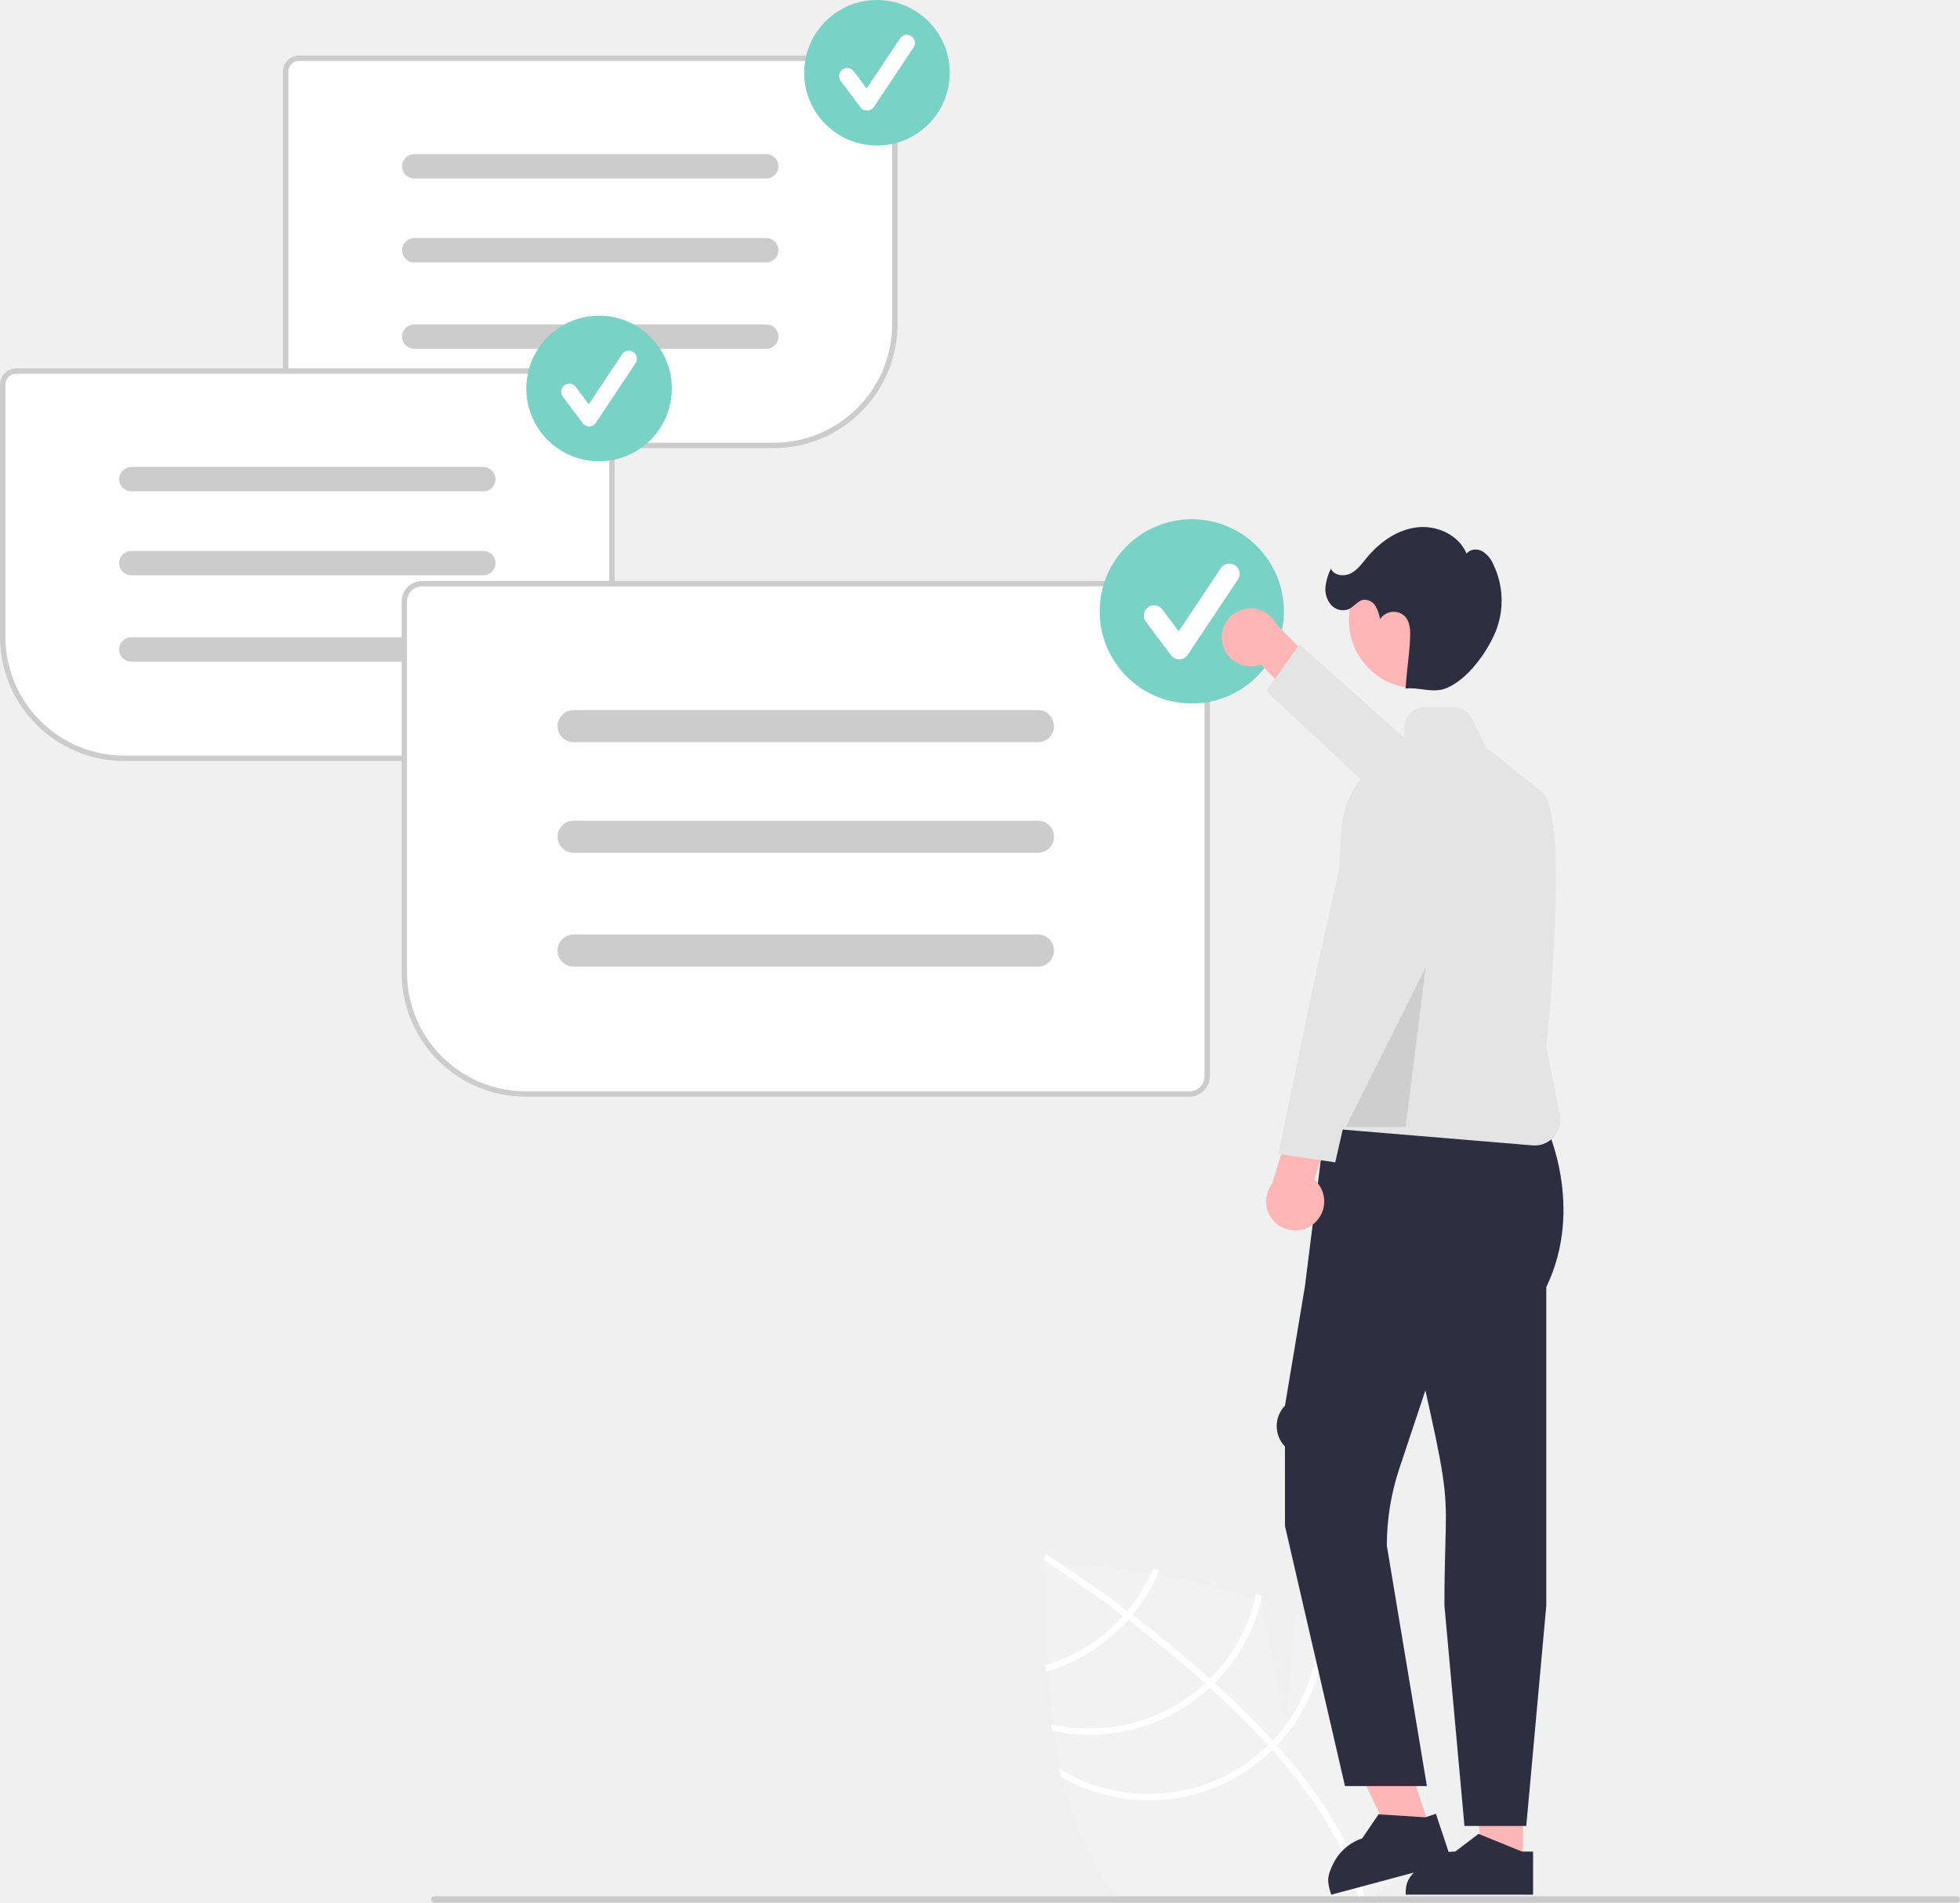
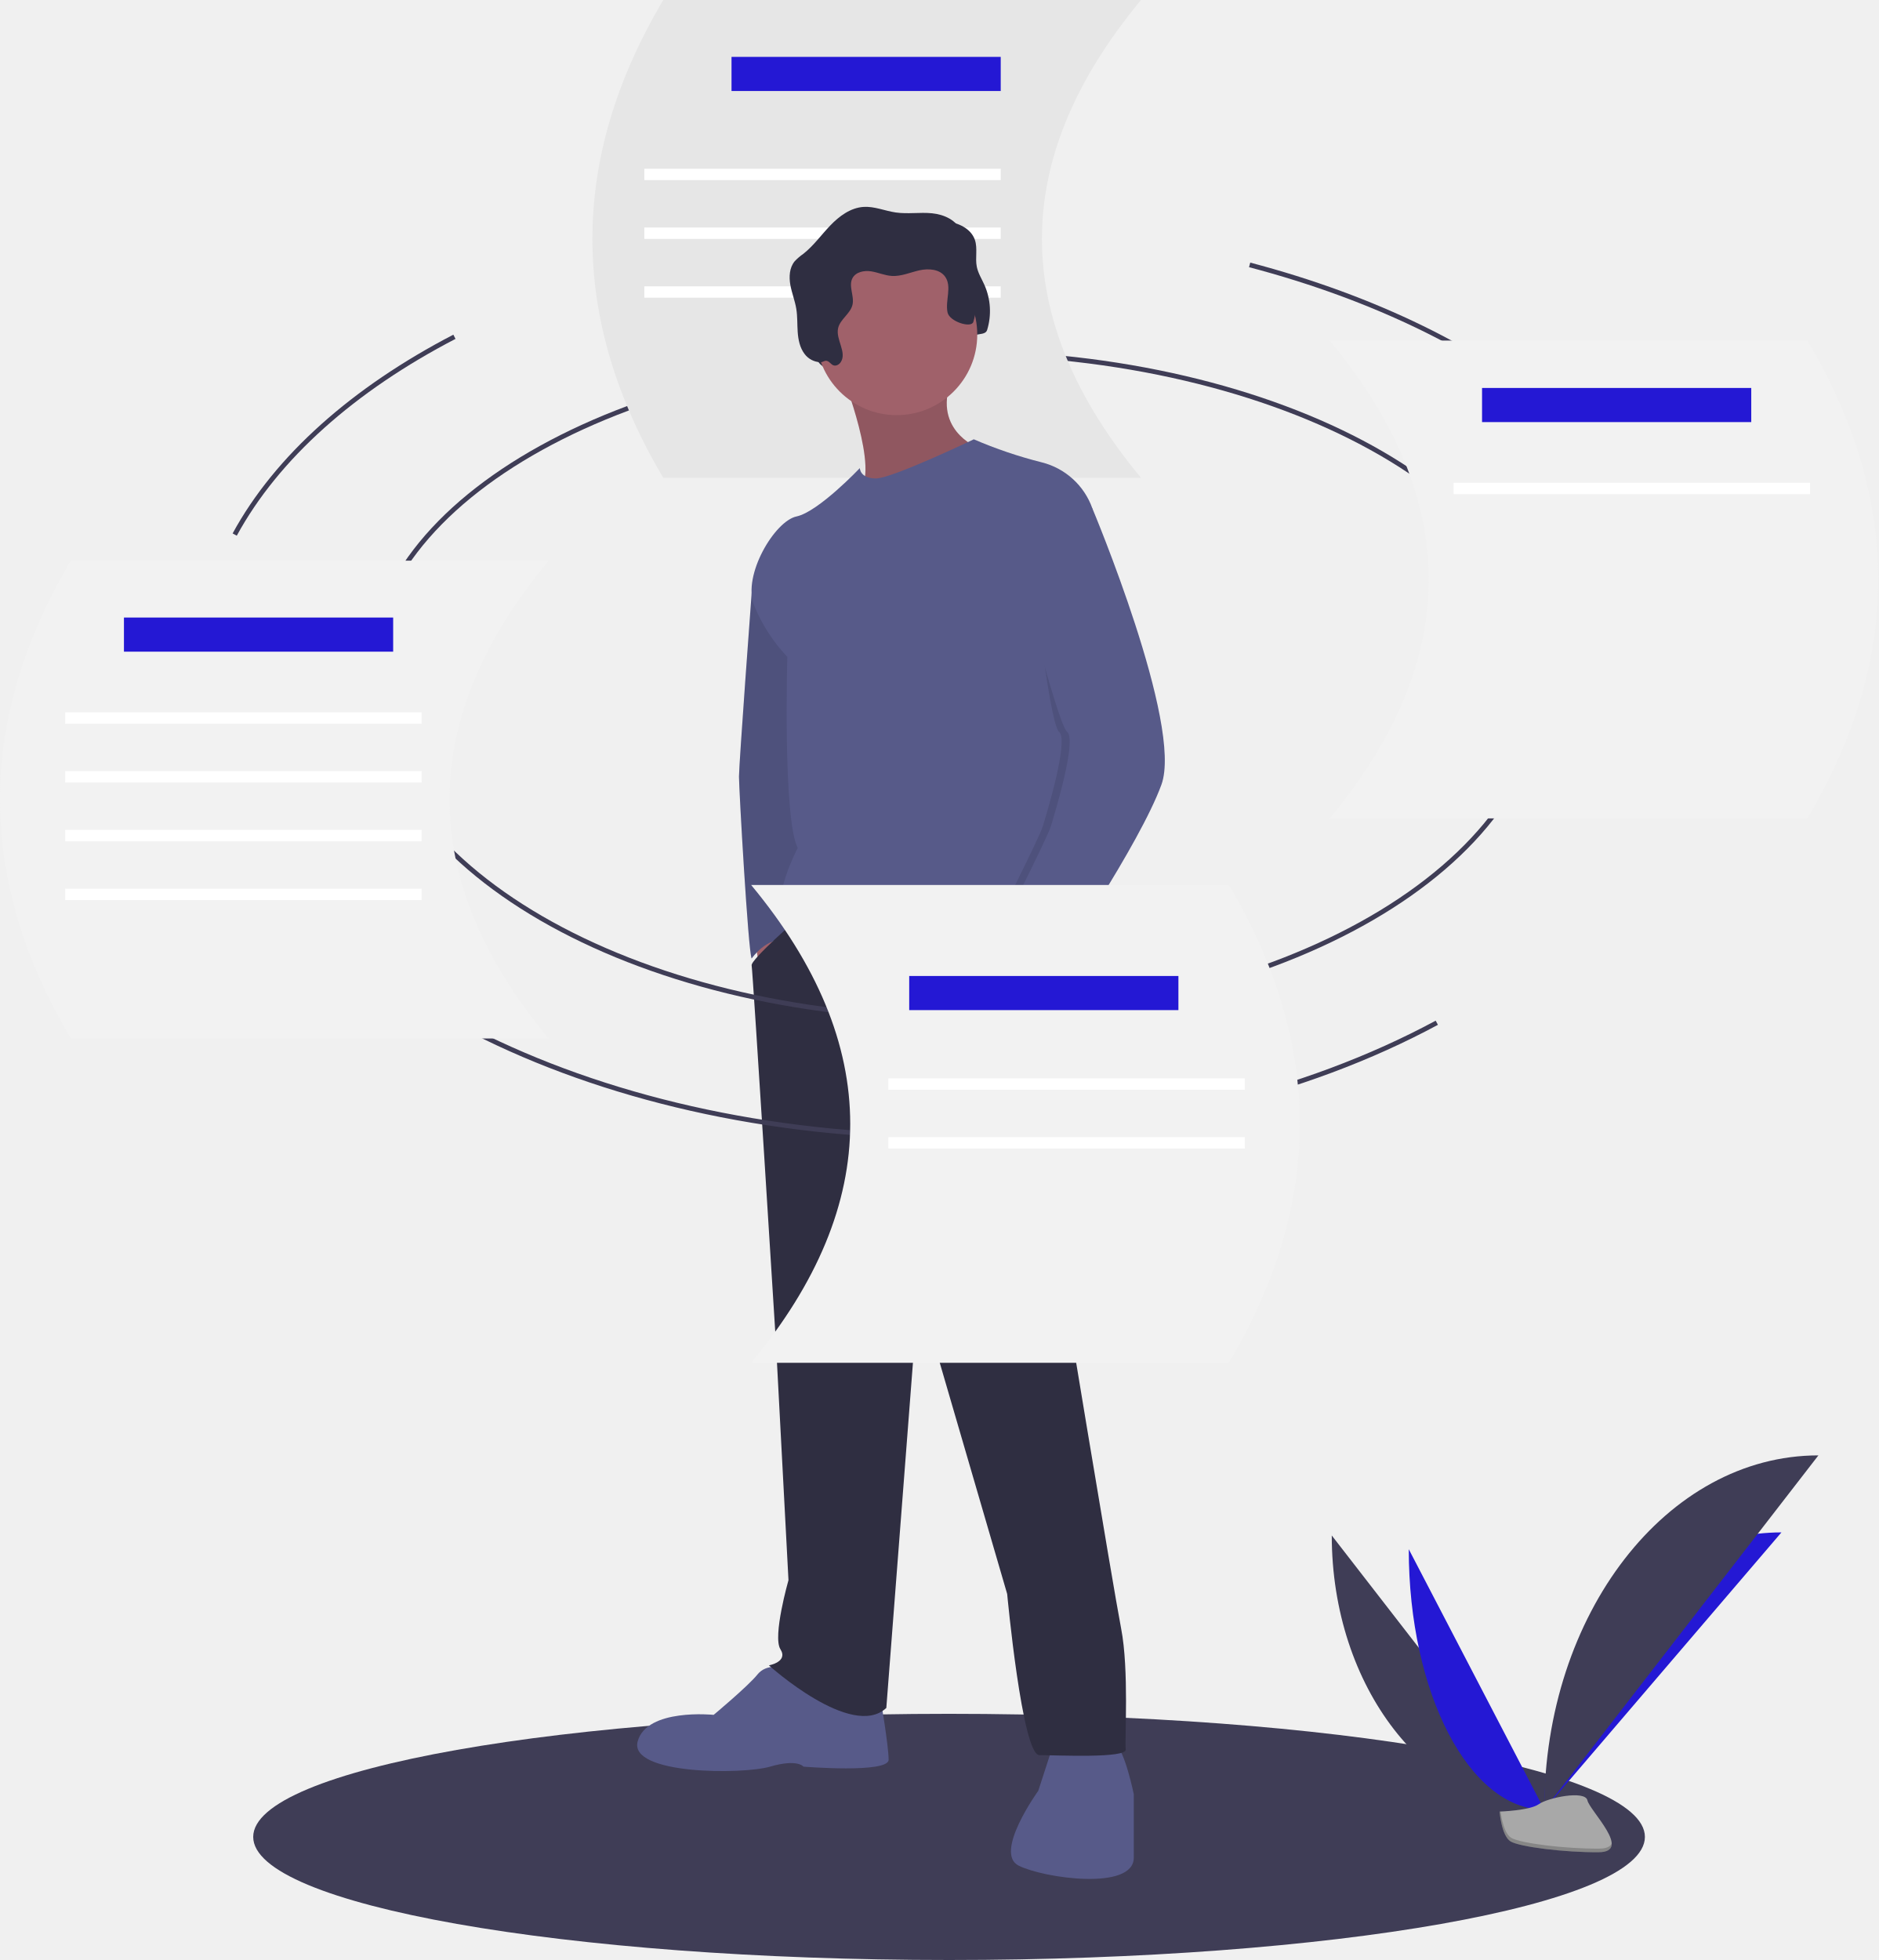
- <svg xmlns="http://www.w3.org/2000/svg" data-name="Layer 1" width="726.423" height="705.12" viewBox="0 0 726.423 705.12">
-   <path d="M745.618,799.922c-.76.8-1.55,1.59-2.35,2.38H652.047c-.75-.77-1.49-1.56-2.23-2.38-.03-.03-.06-.07-.09-.1-9.91-10.98-16.15-26.94-20.04-43.77-.25-1.02-.47-2.05-.69-3.09-1.02-4.73-1.85-9.51-2.53-14.25-.12-.82-.24-1.64-.34-2.46-.92-6.81-1.54-13.51-1.94-19.8-.05-.81-.1-1.6-.15-2.39a324.829,324.829,0,0,1-.02-37.6s.12,0,.35.01c.67.03,2.28.1,4.65.24,6.53.4,18.85,1.4,33.34,3.76.79.13,1.59.27,2.39.41a252.149,252.149,0,0,1,36.17,8.76c.74.25,1.47.5,2.21.75l.01.05,9.07,45.51,3.76-40.51c2.99,1.35,5.9,2.79,8.69,4.33.78.43,1.54.86,2.29,1.3a72.111,72.111,0,0,1,17.17,13.54C773.868,747.582,767.497,777.052,745.618,799.922Z" transform="translate(-235.8247 -97.18208)" fill="#f2f2f2" />
-   <path d="M707.497,742.215l1.581,1.752c18.279,20.458,29.188,39.448,32.549,56.719.053.251.09.501.144.752l-1.169.222-1.127.199c-3.43-18.83-16.201-38.296-32.14-56.144-.508-.58-1.024-1.169-1.557-1.742-6.814-7.496-14.14-14.687-21.548-21.411-.569-.525-1.154-1.052-1.739-1.578-9.824-8.825-19.707-16.808-28.521-23.538-.621-.478-1.25-.949-1.872-1.411-14.965-11.329-26.577-18.839-29.165-20.485-.312-.206-.489-.315-.529-.341l.613-.978.001-.017.621-.986c.04.027.634.388,1.706,1.088,4.028,2.597,14.856,9.744,28.326,19.905.605.461,1.235.932,1.855,1.41,7.158,5.454,14.988,11.703,22.894,18.543q2.983,2.572,5.818,5.137c.594.518,1.179,1.045,1.748,1.57Q698,731.781,707.497,742.215Z" transform="translate(-235.8247 -97.18208)" fill="#fff" />
-   <path d="M663.218,678.532c-.27.65-.56,1.3-.86,1.94a62.382,62.382,0,0,1-8.69,13.75c-.51.6-1.03,1.21-1.57,1.81q-2.19,2.415-4.66,4.67a62.595,62.595,0,0,1-23.4,13.36c-.28.09-.55.18-.83.26.05.79.1,1.57.15,2.38.28-.08.55-.16.83-.25a64.849,64.849,0,0,0,24.81-14.02,66.938,66.938,0,0,0,4.97-4.99c.54-.59,1.06-1.2,1.56-1.81a64.419,64.419,0,0,0,9.22-14.75c.28-.64.56-1.28.83-1.93C664.778,678.812,663.988,678.672,663.218,678.532Z" transform="translate(-235.8247 -97.18208)" fill="#fff" />
-   <path d="M701.328,687.872c-.12.59-.26,1.18-.41,1.77a62.564,62.564,0,0,1-16.68,29.67c-.57.57-1.15,1.13-1.75,1.67-.17.17-.36.35-.54.51a63.024,63.024,0,0,1-55.82,14.76c-.23-.04-.47-.1-.7-.15.12.82.23,1.65.36,2.47.23.05.45.1.68.14a65.359,65.359,0,0,0,57.04-15.49c.24-.22.49-.43.72-.66.6-.56,1.18-1.12,1.76-1.68a65.028,65.028,0,0,0,17.15-30.44q.225-.9.42-1.8C702.817,688.382,702.078,688.122,701.328,687.872Z" transform="translate(-235.8247 -97.18208)" fill="#fff" />
-   <path d="M724.658,698.082c.01.56.01,1.13,0,1.69a62.703,62.703,0,0,1-17.16,42.44c-.56.6-1.14,1.18-1.72,1.76-.63.61-1.26,1.22-1.91,1.8a63.162,63.162,0,0,1-74.87,7.19,6.713,6.713,0,0,1-.58-.34c.24,1.06.48,2.1.74,3.14.18.1.35.2.53.29a65.505,65.505,0,0,0,75.74-8.54c.65-.59,1.3-1.18,1.91-1.8.6-.57,1.17-1.15,1.74-1.75a65.251,65.251,0,0,0,17.87-42.89q.03-.81.03-1.62C726.218,698.982,725.437,698.532,724.658,698.082Z" transform="translate(-235.8247 -97.18208)" fill="#fff" />
-   <path d="M522.492,262.76H346.707a5.524,5.524,0,0,1-5.518-5.518V123.768a5.524,5.524,0,0,1,5.518-5.518H562.475a5.524,5.524,0,0,1,5.518,5.518v93.493A45.551,45.551,0,0,1,522.492,262.76Z" transform="translate(-235.8247 -97.18208)" fill="#fff" />
-   <path d="M522.492,263.26H346.707a6.025,6.025,0,0,1-6.018-6.018V123.768a6.025,6.025,0,0,1,6.018-6.018H562.475a6.024,6.024,0,0,1,6.018,6.018v93.493A46.052,46.052,0,0,1,522.492,263.26ZM346.707,119.75a4.023,4.023,0,0,0-4.018,4.018v133.475a4.022,4.022,0,0,0,4.018,4.018H522.492a44.05,44.05,0,0,0,44-44V123.768a4.023,4.023,0,0,0-4.018-4.018Z" transform="translate(-235.8247 -97.18208)" fill="#ccc" />
-   <path d="M519.823,163.327H389.358a4.516,4.516,0,0,1,0-9.032H519.823a4.516,4.516,0,0,1,0,9.032Z" transform="translate(-235.8247 -97.18208)" fill="#ccc" />
-   <path d="M519.823,194.437H389.358a4.516,4.516,0,0,1,0-9.032H519.823a4.516,4.516,0,1,1,0,9.032Z" transform="translate(-235.8247 -97.18208)" fill="#ccc" />
-   <path d="M519.823,226.437H389.358a4.516,4.516,0,0,1,0-9.032H519.823a4.516,4.516,0,1,1,0,9.032Z" transform="translate(-235.8247 -97.18208)" fill="#ccc" />
-   <circle cx="325.03" cy="26.968" r="26.969" fill="#7ad2c6" />
-   <path d="M557.176,138.186a2.999,2.999,0,0,1-2.4-1.2l-7.357-9.81a3,3,0,1,1,4.8-3.6l4.813,6.417,12.363-18.544a3,3,0,1,1,4.992,3.328L559.672,136.851a3.001,3.001,0,0,1-2.413,1.335C557.231,138.186,557.203,138.186,557.176,138.186Z" transform="translate(-235.8247 -97.18208)" fill="#fff" />
-   <path d="M457.61,378.689H281.825a45.551,45.551,0,0,1-45.5-45.5V239.696a5.525,5.525,0,0,1,5.518-5.518H457.61a5.525,5.525,0,0,1,5.518,5.518v133.475A5.525,5.525,0,0,1,457.61,378.689Z" transform="translate(-235.8247 -97.18208)" fill="#fff" />
-   <path d="M457.61,379.189H281.825a46.052,46.052,0,0,1-46-46V239.696a6.025,6.025,0,0,1,6.018-6.018H457.61a6.025,6.025,0,0,1,6.018,6.018v133.475A6.025,6.025,0,0,1,457.61,379.189ZM241.843,235.678a4.023,4.023,0,0,0-4.018,4.018v93.493a44.05,44.05,0,0,0,44,44H457.61a4.023,4.023,0,0,0,4.018-4.018V239.696a4.023,4.023,0,0,0-4.018-4.018Z" transform="translate(-235.8247 -97.18208)" fill="#ccc" />
-   <path d="M414.959,279.255H284.494a4.516,4.516,0,1,1,0-9.032H414.959a4.516,4.516,0,1,1,0,9.032Z" transform="translate(-235.8247 -97.18208)" fill="#ccc" />
-   <path d="M414.959,310.366H284.494a4.516,4.516,0,0,1,0-9.032H414.959a4.516,4.516,0,1,1,0,9.032Z" transform="translate(-235.8247 -97.18208)" fill="#ccc" />
-   <path d="M414.959,342.366H284.494a4.516,4.516,0,0,1,0-9.032H414.959a4.516,4.516,0,1,1,0,9.032Z" transform="translate(-235.8247 -97.18208)" fill="#ccc" />
-   <circle cx="222.03" cy="143.969" r="26.969" fill="#7ad2c6" />
-   <path d="M454.176,255.186a2.999,2.999,0,0,1-2.4-1.2l-7.357-9.81a3,3,0,1,1,4.8-3.6l4.813,6.417,12.363-18.544a3,3,0,0,1,4.992,3.328L456.672,253.851a3.001,3.001,0,0,1-2.413,1.335C454.231,255.186,454.203,255.186,454.176,255.186Z" transform="translate(-235.8247 -97.18208)" fill="#fff" />
-   <path d="M676.635,503.103H430.671a45.551,45.551,0,0,1-45.5-45.5V320.089a7.121,7.121,0,0,1,7.113-7.113H676.635a7.121,7.121,0,0,1,7.112,7.113V495.989A7.121,7.121,0,0,1,676.635,503.103Z" transform="translate(-235.8247 -97.18208)" fill="#fff" />
-   <path d="M676.635,503.603H430.671a46.052,46.052,0,0,1-46-46V320.089a7.621,7.621,0,0,1,7.613-7.613H676.635a7.621,7.621,0,0,1,7.612,7.613V495.989A7.621,7.621,0,0,1,676.635,503.603ZM392.284,314.476a5.619,5.619,0,0,0-5.613,5.613V457.603a44.05,44.05,0,0,0,44,44H676.635a5.619,5.619,0,0,0,5.612-5.613V320.089a5.619,5.619,0,0,0-5.612-5.613Z" transform="translate(-235.8247 -97.18208)" fill="#ccc" />
-   <path d="M620.426,372.222H448.492a5.952,5.952,0,1,1,0-11.903H620.426a5.952,5.952,0,1,1,0,11.903Z" transform="translate(-235.8247 -97.18208)" fill="#ccc" />
-   <path d="M620.426,413.221H448.492a5.952,5.952,0,1,1,0-11.903H620.426a5.952,5.952,0,1,1,0,11.903Z" transform="translate(-235.8247 -97.18208)" fill="#ccc" />
-   <path d="M620.426,455.393H448.492a5.952,5.952,0,1,1,0-11.903H620.426a5.952,5.952,0,1,1,0,11.903Z" transform="translate(-235.8247 -97.18208)" fill="#ccc" />
-   <circle cx="441.703" cy="226.559" r="34.139" fill="#7ad2c6" />
-   <path d="M672.871,341.509a3.796,3.796,0,0,1-3.038-1.519l-9.314-12.418a3.797,3.797,0,1,1,6.076-4.557l6.093,8.124L688.339,307.664a3.798,3.798,0,0,1,6.319,4.213l-18.627,27.941a3.799,3.799,0,0,1-3.054,1.69C672.941,341.508,672.906,341.509,672.871,341.509Z" transform="translate(-235.8247 -97.18208)" fill="#fff" />
-   <polygon points="530.145 677.866 516.256 682.511 491.729 631.148 512.229 624.292 530.145 677.866" fill="#ffb6b6" />
-   <path d="M774.015,787.327l-44.785,11.978-.189-.566c-1.557-4.656-1.208-6.641.984-11.034a18.261,18.261,0,0,1,10.618-9.228l.001-0,6.105-8.942,17.339,1.102,3.909-1.307Z" transform="translate(-235.8247 -97.18208)" fill="#2f2e41" />
-   <polygon points="564.461 690.925 549.816 690.925 542.848 634.435 564.464 634.436 564.461 690.925" fill="#ffb6b6" />
-   <path d="M804.021,799.304l-47.223-.002v-.597c0-4.91,1.912-6.526,5.384-9.997a18.261,18.261,0,0,1,12.996-5.383h.001l8.626-6.544,16.094,6.545,4.122 0Z" transform="translate(-235.8247 -97.18208)" fill="#2f2e41" />
-   <path d="M688.824,335.498a10.696,10.696,0,0,0,14.37,7.907l16.908,17.652,13.233-7.658-24.227-24.593a10.754,10.754,0,0,0-20.283,6.692Z" transform="translate(-235.8247 -97.18208)" fill="#ffb6b6" />
-   <polygon points="562.421 327.072 570.043 319.186 525.965 278.363 481.602 238.751 469.315 256.113 515.804 299.507 562.421 327.072" fill="#e4e4e4" />
-   <path d="M771.163,692.156c0-9.911.196-16.979.354-22.66.461-16.623.585-21.092-5.776-49.719l-1.634-7.352-9.635,28.904a90.541,90.541,0,0,0-4.657,28.596l14.855,89.132H734.307L712.07,662.697l-.01-29.475a10.873,10.873,0,0,1,0-15.112l7.388-44.159,7.478-59.513h81.907s14.455,29.962.09,59.682l-.002,118.073-7.422,81.64H778.586Z" transform="translate(-235.8247 -97.18208)" fill="#2f2e41" />
-   <path d="M803.825,521.641l-76.613-6.384-.398-.033,6.114-110.054a34.611,34.611,0,0,1,23.459-30.986v-7.702a7.198,7.198,0,0,1,7.19-7.19h11.194a7.151,7.151,0,0,1,6.431,3.974l5.474,10.947,20.699,16.559c10.223,8.179,1.995,90.176,1.553,94.503l5.006,25.031a9.505,9.505,0,0,1-9.297,11.368Q804.233,521.674,803.825,521.641Z" transform="translate(-235.8247 -97.18208)" fill="#e4e4e4" />
-   <path d="M722.692,550.699a10.696,10.696,0,0,0,.202-16.4l7.601-23.231-12.991-8.062-10.274,32.957a10.754,10.754,0,0,0,15.461,14.736Z" transform="translate(-235.8247 -97.18208)" fill="#ffb6b6" />
-   <polygon points="513.585 295.588 503.038 292.072 487.804 360.04 473.773 427.634 494.876 430.739 511.241 358.868 513.585 295.588" fill="#e4e4e4" />
-   <circle cx="525.103" cy="229.914" r="25.162" fill="#ffb6b6" />
-   <path d="M727.072,314.773a18.894,18.894,0,0,1,2.014-6.833c1.176,2.558,4.845,3.002,7.357,1.729,2.512-1.273,4.194-3.691,5.989-5.86,4.736-5.724,11.248-10.367,18.629-11.213,7.381-.846,15.516,2.88,18.305,9.766,1.251-1.738,3.922-1.931,5.81-.921a10.45,10.45,0,0,1,4.076,4.829,30.766,30.766,0,0,1,1.023,24.617c-3.108,7.865-10.783,18.461-18.701,21.429-4.807,1.802-9.663-.504-14.776,0,.268-5.58,1.35-12.464,1.617-18.044.147-3.056.168-6.475-1.919-8.711a6.025,6.025,0,0,0-9.192,1.073,13.842,13.842,0,0,0-1.726-4.921,4.708,4.708,0,0,0-4.42-2.264c-2.135.35-3.453,2.541-5.413,3.459a5.882,5.882,0,0,1-6.537-1.499A8.894,8.894,0,0,1,727.072,314.773Z" transform="translate(-235.8247 -97.18208)" fill="#2f2e41" />
-   <polygon points="528.36 358.563 498.809 417.665 520.973 417.665 528.36 358.563" opacity="0.1" />
-   <path d="M962.247,801.112a1.186,1.186,0,0,1-1.19,1.19h-564.29a1.19,1.19,0,0,1,0-2.38h564.29A1.186,1.186,0,0,1,962.247,801.112Z" transform="translate(-235.8247 -97.18208)" fill="#cacaca" />
+ <svg xmlns="http://www.w3.org/2000/svg" data-name="Layer 1" width="793.58" height="828" viewBox="0 0 793.58 828">
+   <ellipse cx="400.981" cy="776" rx="294" ry="52" fill="#3f3d56" />
+   <path d="M359.174,322.205c0-75.756,111.083-137.169,248.11-137.169s248.11,61.412,248.11,137.169" transform="translate(-203.2101 -36)" fill="none" stroke="#3f3d56" stroke-miterlimit="10" stroke-width="2" />
+   <path d="M685.298,237.851H483.447Q423.562,136.925,483.447,36H685.298Q601.565,136.925,685.298,237.851Z" transform="translate(-203.2101 -36)" fill="#e6e6e6" />
+   <rect x="309.072" y="24.03" width="113.741" height="14.418" fill="#2418d4" />
+   <rect x="272.227" y="71.289" width="150.587" height="4.806" fill="#fff" />
+   <rect x="272.227" y="96.119" width="150.587" height="4.806" fill="#fff" />
+   <rect x="272.227" y="120.95" width="150.587" height="4.806" fill="#fff" />
+   <path d="M765.887,684.659c0,64.016,40.16,115.817,89.791,115.817" transform="translate(-203.2101 -36)" fill="#3f3d56" />
+   <path d="M855.678,800.477c0-64.735,44.817-117.118,100.201-117.118" transform="translate(-203.2101 -36)" fill="#2418d4" />
+   <path d="M798.42,690.463c0,60.809,25.61,110.014,57.258,110.014" transform="translate(-203.2101 -36)" fill="#2418d4" />
+   <path d="M855.678,800.477c0-82.717,51.801-149.651,115.817-149.651" transform="translate(-203.2101 -36)" fill="#3f3d56" />
+   <path d="M836.788,801.293s12.734-.392,16.571-3.125,19.588-5.996,20.54-1.613,19.137,21.798,4.76,21.914-33.404-2.239-37.235-4.573S836.788,801.293,836.788,801.293Z" transform="translate(-203.2101 -36)" fill="#a8a8a8" />
+   <path d="M878.916,816.943c-14.376.116-33.404-2.239-37.235-4.573-2.917-1.777-4.079-8.153-4.468-11.094-.269.012-.425.017-.425.017s.807,10.27,4.637,12.603,22.858,4.689,37.235,4.572c4.15-.033,5.583-1.51,5.505-3.697C883.587,816.093,882.005,816.918,878.916,816.943Z" transform="translate(-203.2101 -36)" opacity="0.2" />
+   <path d="M561.04,193.682c1.169.536,2.575-.263,3.264-1.349,2.624-4.134-2.207-9.466-1.161-14.249.838-3.833,5.193-6.107,6.084-9.928.865-3.712-1.801-7.897.001-11.256,1.412-2.632,4.938-3.324,7.889-2.863s5.751,1.758,8.732,1.94c3.972.242,7.759-1.506,11.643-2.373s8.622-.527,10.907,2.731c2.934,4.184-.042,10.009.979,15.016.811,3.976,4.139,7.267,4.211,11.324.025,1.442-3.765.28-3.564,1.708s-1.59.171-.158.001a2.837,2.837,0,0,0,2.155-2.563c.17-1.189,2.405-1.586,2.38-2.787-.06-2.815,5.029-.917,5.868-3.605a27.261,27.261,0,0,0-1.114-19.017c-1.141-2.561-2.696-4.985-3.247-7.734-.748-3.733.429-7.74-.804-11.342-1.662-4.854-7.161-7.328-12.267-7.831s-10.294.397-15.371-.344c-4.548-.664-8.95-2.635-13.538-2.349-5.504.343-10.294,3.889-14.109,7.871s-7.052,8.562-11.385,11.973a22.329,22.329,0,0,0-3.651,3.143c-2.207,2.689-2.431,6.521-1.817,9.945s1.95,6.691,2.514,10.124c.53,3.226.367,6.522.595,9.784s.905,6.622,2.87,9.236a8.716,8.716,0,0,0,6.783,3.543c.918.021,1.694-.804,2.621-.589C559.508,192.11,560.011,193.21,561.04,193.682Z" transform="translate(-203.2101 -36)" fill="#2f2e41" />
+   <polygon points="318.546 394.707 321.95 415.619 328.759 406.378 324.868 392.275 318.546 394.707" fill="#a0616a" />
+   <path d="M526.133,272.651,520.773,286.777s-5.339,71.953-5.339,77.303,3.891,73.922,5.35,76.84c0,0,6.322-9.24,14.59-7.781s4.863-24.316,4.863-24.316l7.781-63.709-1.459-32.098Z" transform="translate(-203.2101 -36)" fill="#575a89" />
+   <path d="M526.133,272.651,520.773,286.777s-5.339,71.953-5.339,77.303,3.891,73.922,5.35,76.84c0,0,6.322-9.24,14.59-7.781s4.863-24.316,4.863-24.316l7.781-63.709-1.459-32.098Z" transform="translate(-203.2101 -36)" opacity="0.1" />
+   <path d="M559.203,194.838s16.049,40.851,6.809,48.633,51.551-13.131,51.551-13.131l-1.459-5.35s-19.939-7.781-10.213-30.152S559.203,194.838,559.203,194.838Z" transform="translate(-203.2101 -36)" fill="#a0616a" />
+   <path d="M559.203,194.838s16.049,40.851,6.809,48.633,51.551-13.131,51.551-13.131l-1.459-5.35s-19.939-7.781-10.213-30.152S559.203,194.838,559.203,194.838Z" transform="translate(-203.2101 -36)" opacity="0.1" />
+   <path d="M533.914,740.496s-6.809-1.945-10.699,2.918-18.48,17.021-18.48,17.021-28.207-2.918-32.098,11.185,44.256,14.103,55.928,10.699,14.103,0,14.103,0,35.988,2.918,35.988-2.918-3.404-25.775-3.404-25.775Z" transform="translate(-203.2101 -36)" fill="#575a89" />
+   <path d="M648.201,773.08l-6.322,19.453S622.912,818.795,633.611,824.145s48.633,10.699,48.633-3.404V793.992s-3.891-18.967-7.781-20.912S648.201,773.08,648.201,773.08Z" transform="translate(-203.2101 -36)" fill="#575a89" />
+   <path d="M540.802,423.591s-20.504,17.815-20.018,20.247S530.996,602.38,530.996,602.38L536.346,703.536s-6.809,23.83-3.404,29.18-4.863,6.809-4.863,6.809,35.015,31.611,49.605,17.994l13.617-176.536L628.748,709.372s6.322,68.086,13.617,68.086,36.961,1.459,36.474-2.432,1.459-33.557-1.945-51.064-26.262-156.111-26.262-156.111-1.965-118.822,3.151-129.928-2.665-22.778-2.665-22.778l-34.043-13.131-40.851,4.863Z" transform="translate(-203.2101 -36)" fill="#2f2e41" />
+   <circle cx="378.851" cy="141.331" r="34.043" fill="#a0616a" />
+   <path d="M664.736,250.766a30.537,30.537,0,0,0-21.398-19.453,188.628,188.628,0,0,1-28.693-9.727s-34.529,16.535-41.338,16.535-6.809-4.377-6.809-4.377-17.508,18.48-26.748,20.426-22.857,24.803-17.994,37.447A70.568,70.568,0,0,0,535.86,313.502s-1.945,68.086,4.377,80.73c0,0-15.562,29.666-.973,31.611s70.517-4.863,80.244,1.945,27.721-1.459,30.152,7.781,7.781,11.186,7.781,11.186,8.268-13.131,3.404-20.912S664.736,250.766,664.736,250.766Z" transform="translate(-203.2101 -36)" fill="#575a89" />
+   <path d="M628.748,433.625l-7.781,4.863s8.268,28.693,11.672,29.666S644.056,443.619,644.056,443.619Z" transform="translate(-203.2101 -36)" fill="#a0616a" />
+   <path d="M555.204,190.277c1.169.536,2.575-.263,3.264-1.349,2.624-4.134-2.207-9.466-1.161-14.249.838-3.833,5.193-6.107,6.084-9.928.865-3.712-1.801-7.897.001-11.256,1.412-2.632,4.938-3.324,7.889-2.863s5.751,1.758,8.732,1.94c3.972.242,7.759-1.506,11.643-2.373s8.622-.527,10.907,2.731c2.934,4.184-.042,10.009.979,15.015.811,3.976,10.053,6.766,10.892,4.078a27.261,27.261,0,0,0-1.114-19.017c-1.141-2.561-2.696-4.985-3.247-7.734-.748-3.733.429-7.74-.804-11.342-1.662-4.854-7.161-7.328-12.267-7.831s-10.294.397-15.371-.344c-4.548-.664-8.95-2.635-13.538-2.349-5.504.343-10.294,3.889-14.109,7.871s-7.052,8.562-11.385,11.973a22.329,22.329,0,0,0-3.651,3.143c-2.207,2.689-2.431,6.521-1.817,9.945s1.95,6.691,2.514,10.124c.53,3.226.367,6.522.595,9.784s.905,6.622,2.87,9.236a8.716,8.716,0,0,0,6.783,3.543c.918.021,1.694-.804,2.621-.589C553.672,188.706,554.176,189.806,555.204,190.277Z" transform="translate(-203.2101 -36)" fill="#2f2e41" />
+   <path d="M645.526,259.277l15.806-8.511s38.42,91.429,29.18,116.718-44.742,77.326-44.742,77.326-28.207-5.836-25.289-11.672,21.885-43.283,23.344-48.146,11.185-36.474,6.809-39.879S637.745,262.681,637.745,262.681Z" transform="translate(-203.2101 -36)" opacity="0.1" />
+   <path d="M645.283,245.416l19.453,5.35s38.42,91.429,29.18,116.718-44.742,77.326-44.742,77.326-28.207-5.836-25.289-11.672,21.885-43.283,23.344-48.146,11.186-36.474,6.809-39.879-25.289-87.539-25.289-87.539Z" transform="translate(-203.2101 -36)" fill="#575a89" />
+   <path d="M855.394,322.205c0,79.425-111.083,143.812-248.11,143.812s-248.11-64.387-248.11-143.812" transform="translate(-203.2101 -36)" fill="none" stroke="#3f3d56" stroke-miterlimit="10" stroke-width="2" />
+   <path d="M810.264,468.058c-55.459,29.911-127.823,48.011-206.981,48.011-75.897,0-145.547-16.639-200.04-44.374" transform="translate(-203.2101 -36)" fill="none" stroke="#3f3d56" stroke-miterlimit="10" stroke-width="2" />
+   <path d="M731.188,147.906c105.544,27.741,180.712,88.762,187.702,160.63" transform="translate(-203.2101 -36)" fill="none" stroke="#3f3d56" stroke-miterlimit="10" stroke-width="2" />
+   <path d="M302.373,261.823c17.784-32.686,50.271-61.45,92.836-83.549" transform="translate(-203.2101 -36)" fill="none" stroke="#3f3d56" stroke-miterlimit="10" stroke-width="2" />
+   <path d="M520.568,611.707H722.419q59.885-100.925,0-201.851H520.568Q604.301,510.781,520.568,611.707Z" transform="translate(-203.2101 -36)" fill="#f2f2f2" />
+   <rect x="384.146" y="412.304" width="113.741" height="14.418" fill="#2418d4" />
+   <rect x="375.335" y="455.558" width="150.587" height="4.806" fill="#fff" />
+   <rect x="375.335" y="480.388" width="150.587" height="4.806" fill="#fff" />
+   <path d="M435.003,474.7H233.152q-59.885-100.925,0-201.851H435.003Q351.27,373.774,435.003,474.7Z" transform="translate(-203.2101 -36)" fill="#f2f2f2" />
+   <rect x="52.37" y="260.879" width="113.741" height="14.418" fill="#2418d4" />
+   <rect x="27.539" y="300.928" width="150.587" height="4.806" fill="#fff" />
+   <rect x="27.539" y="325.759" width="150.587" height="4.806" fill="#fff" />
+   <rect x="27.539" y="350.59" width="150.587" height="4.806" fill="#fff" />
+   <rect x="27.539" y="375.421" width="150.587" height="4.806" fill="#fff" />
+   <path d="M764.997,381.72H966.848q59.885-100.925,0-201.851H764.997Q848.73,280.795,764.997,381.72Z" transform="translate(-203.2101 -36)" fill="#f2f2f2" />
+   <rect x="626.172" y="163.894" width="113.741" height="14.418" fill="#2418d4" />
+   <rect x="614.157" y="203.944" width="150.587" height="4.806" fill="#fff" />
</svg>
